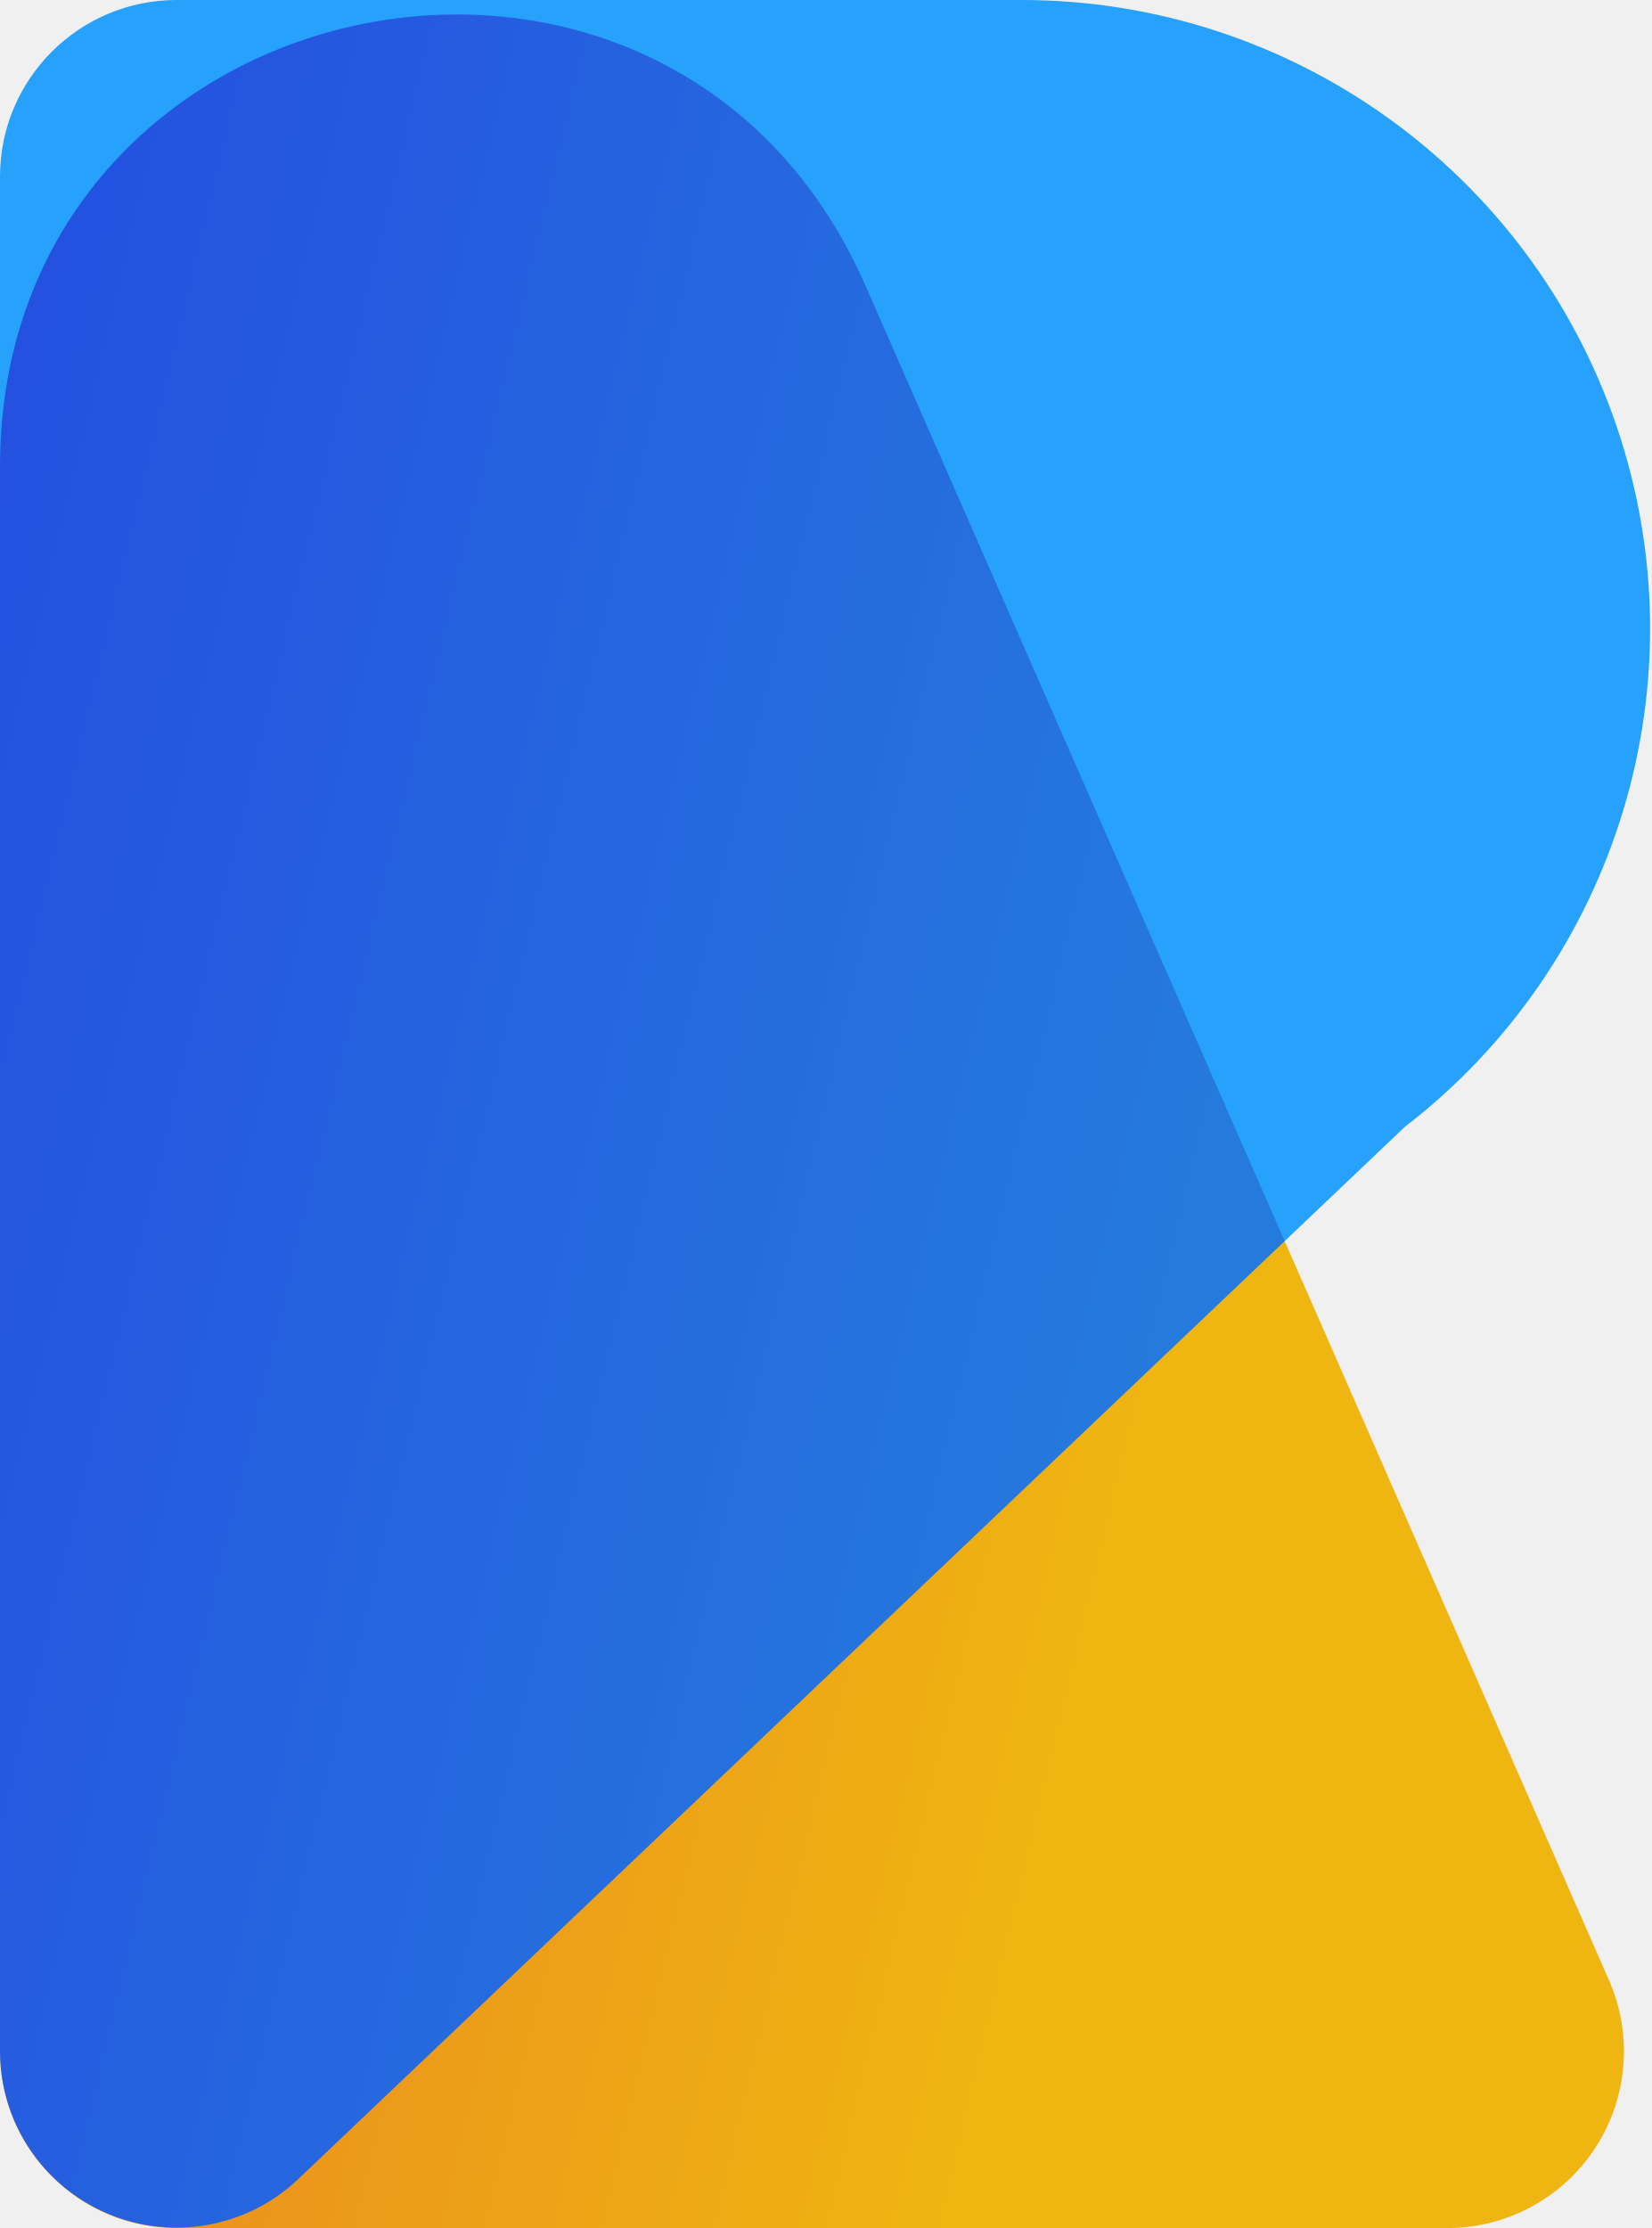
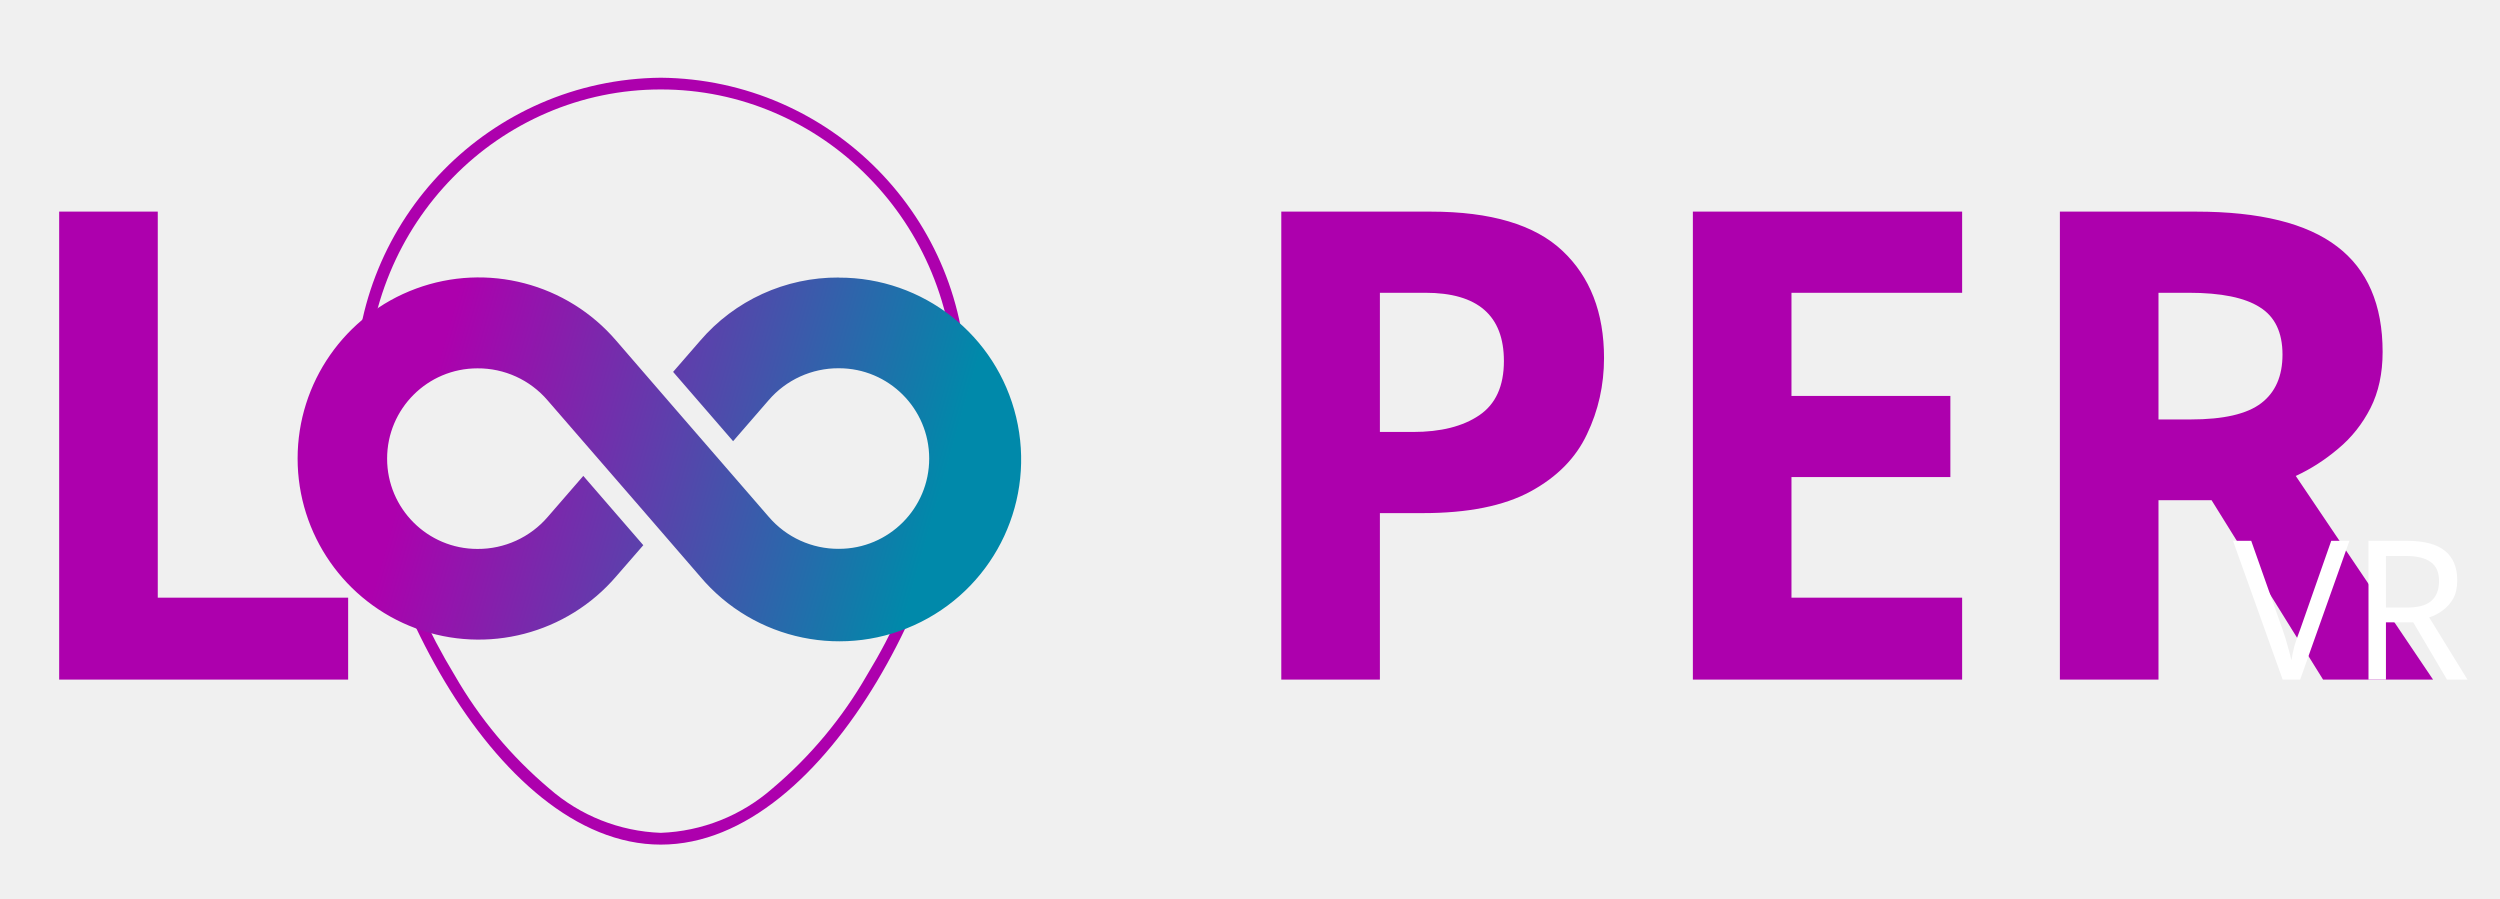
- <svg xmlns="http://www.w3.org/2000/svg" width="27.826" height="37.533" viewBox="0 0 27.826 37.533">
+ <svg xmlns="http://www.w3.org/2000/svg" width="103" height="37" viewBox="0 0 103 37">
  <defs>
-     <linearGradient id="linear-gradient" x1="-0.753" y1="0.18" x2="0.694" y2="0.659" gradientUnits="objectBoundingBox">
-       <stop offset="0" stop-color="#e14138" />
-       <stop offset="1" stop-color="#efb511" />
+     <linearGradient id="linear-gradient" x1="0.169" y1="0.394" x2="0.904" y2="0.5" gradientUnits="objectBoundingBox">
+       <stop offset="0" stop-color="#ad00ad" />
+       <stop offset="1" stop-color="#0089aa" />
    </linearGradient>
  </defs>
-   <g id="Group_118" data-name="Group 118" transform="translate(-257.33 -185)">
-     <path id="Path_249" data-name="Path 249" d="M257.33,220.93V194.236c0-8.239,11.268-10.6,14.579-3.058l12.532,28.557a2.976,2.976,0,0,1-2.725,4.172h-21.41A2.976,2.976,0,0,1,257.33,220.93Z" transform="translate(0 -1.373)" fill="url(#linear-gradient)" />
-     <path id="Path_250" data-name="Path 250" d="M257.33,187.976v31.575a2.976,2.976,0,0,0,5.026,2.157L281,203.983A10.59,10.59,0,0,0,274.545,185H260.306A2.976,2.976,0,0,0,257.33,187.976Z" fill="#1456ed" style="mix-blend-mode: hard-light;isolation: isolate" />
+   <g id="Grupo_13" data-name="Grupo 13" transform="translate(-49 -110)">
+     <text id="L_PER" data-name="L     PER" transform="translate(49 138)" fill="#ad00ad" font-size="27" font-family="Poppins-Bold, Poppins" font-weight="700">
+       <tspan x="0" y="0" xml:space="preserve">L     PER</tspan>
+     </text>
+     <text id="VR" transform="translate(141 138)" fill="#fff" font-size="8" font-family="Poppins-Regular, Poppins">
+       <tspan x="0" y="0">VR</tspan>
+     </text>
+     <g id="Grupo_2" data-name="Grupo 2" transform="translate(61.214 113.202)">
+       <path id="Trazado_4" data-name="Trazado 4" d="M12.591,0A12.713,12.713,0,0,1,25.181,12.833c0,7.087-5.637,18.763-12.591,18.763S0,19.92,0,12.833A12.713,12.713,0,0,1,12.591,0Z" transform="translate(2.421)" fill="none" />
+       <path id="Trazado_4_-_Contorno" data-name="Trazado 4 - Contorno" d="M12.591.484a11.827,11.827,0,0,0-4.709.969A12.056,12.056,0,0,0,4.033,4.1a12.324,12.324,0,0,0-2.6,3.925,12.483,12.483,0,0,0-.952,4.809A25.072,25.072,0,0,0,4.1,24.623a17.509,17.509,0,0,0,3.889,4.659,7.38,7.38,0,0,0,4.6,1.829,7.38,7.38,0,0,0,4.6-1.829,17.509,17.509,0,0,0,3.889-4.659A25.072,25.072,0,0,0,24.7,12.833a12.483,12.483,0,0,0-.952-4.809,12.324,12.324,0,0,0-2.6-3.925A12.056,12.056,0,0,0,17.3,1.453,11.827,11.827,0,0,0,12.591.484m0-.484A12.713,12.713,0,0,1,25.181,12.833c0,7.087-5.637,18.763-12.591,18.763S0,19.92,0,12.833A12.713,12.713,0,0,1,12.591,0Z" transform="translate(2.421)" fill="#ad00ad" />
+       <g id="Infinity" transform="translate(0 8.232)">
+         <path id="Trazado_3" data-name="Trazado 3" d="M22.456,16.04a7.461,7.461,0,0,0-5.72,2.612l-1.108,1.276L18.1,22.783,19.559,21.1a3.785,3.785,0,0,1,2.9-1.322,3.72,3.72,0,1,1,0,7.44A3.769,3.769,0,0,1,19.569,25.9c-5.414-6.252-2.842-3.271-6.281-7.253a7.461,7.461,0,1,0,0,9.7L14.4,27.068l-2.472-2.855L10.465,25.9a3.785,3.785,0,0,1-2.9,1.322,3.72,3.72,0,1,1,0-7.44A3.769,3.769,0,0,1,10.456,21.1c5.414,6.252,2.842,3.271,6.281,7.253a7.492,7.492,0,1,0,5.72-12.309Z" transform="translate(-0.11 -16.04)" fill="url(#linear-gradient)" />
+       </g>
+     </g>
  </g>
</svg>
